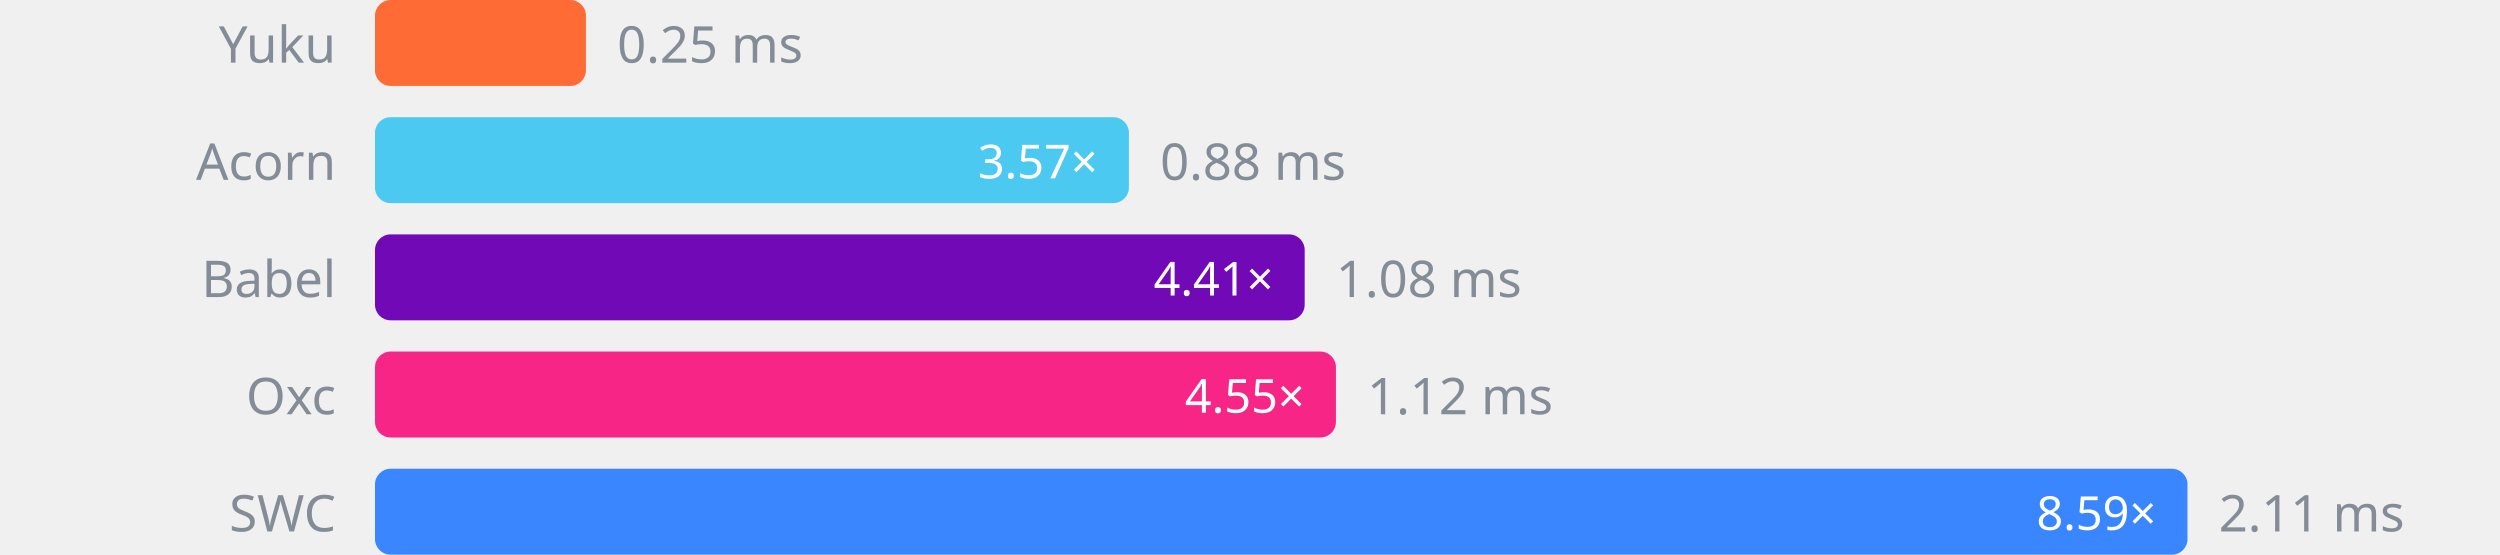
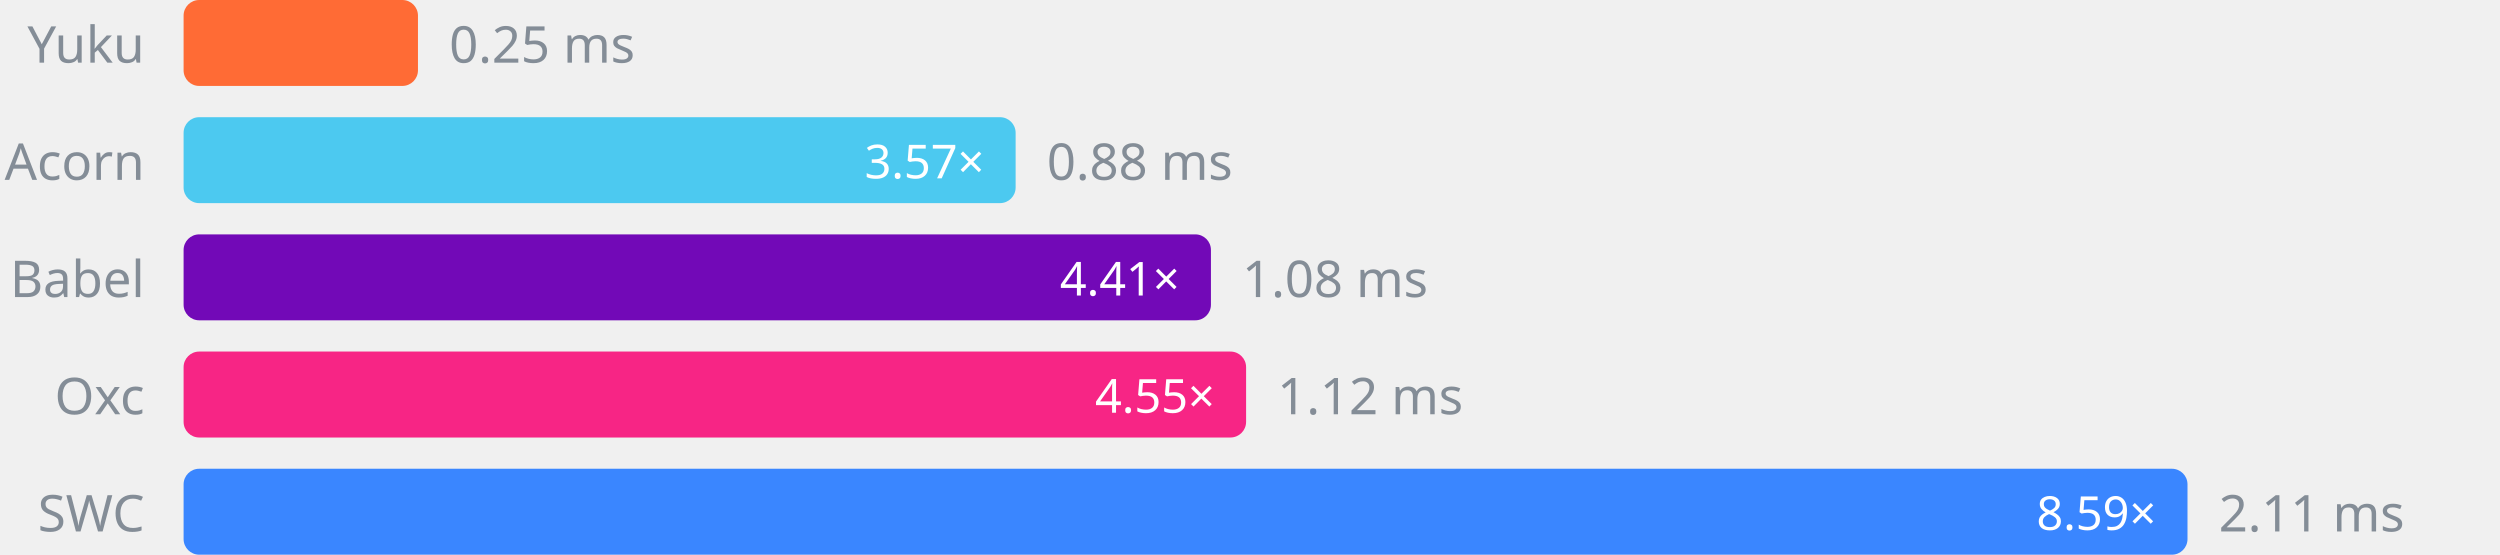
<svg xmlns="http://www.w3.org/2000/svg" width="640" height="142" viewBox="0 0 640 142">
  <style>
    text { font: 13px -apple-system, BlinkMacSystemFont, "Segoe UI", "Noto Sans", Helvetica, Arial, sans-serif; fill: #848d97; dominant-baseline: central; font-variant-numeric: tabular-nums }
    .ratio { font-size: 12px; fill: #fff }
  </style>
-   <text x="86" y="11" text-anchor="end">Yuku</text>
-   <rect x="96" y="0" width="54" height="22" rx="4" fill="#FF6B35" />
-   <text x="158" y="11">0.25 ms</text>
-   <text x="86" y="41" text-anchor="end">Acorn</text>
-   <rect x="96" y="30" width="193" height="22" rx="4" fill="#4CC9F0" />
-   <text x="297" y="41">0.88 ms</text>
-   <text class="ratio" x="281" y="41" text-anchor="end">3.57×</text>
-   <text x="86" y="71" text-anchor="end">Babel</text>
-   <rect x="96" y="60" width="238" height="22" rx="4" fill="#7209B7" />
-   <text x="342" y="71">1.08 ms</text>
-   <text class="ratio" x="326" y="71" text-anchor="end">4.41×</text>
-   <text x="86" y="101" text-anchor="end">Oxc</text>
-   <rect x="96" y="90" width="246" height="22" rx="4" fill="#F72585" />
-   <text x="350" y="101">1.12 ms</text>
-   <text class="ratio" x="334" y="101" text-anchor="end">4.55×</text>
-   <text x="86" y="131" text-anchor="end">SWC</text>
-   <rect x="96" y="120" width="464" height="22" rx="4" fill="#3A86FF" />
+   <text x="37" y="11" text-anchor="end">Yuku</text>
+   <rect x="47" y="0" width="60" height="22" rx="4" fill="#FF6B35" />
+   <text x="115" y="11">0.25 ms</text>
+   <text x="37" y="41" text-anchor="end">Acorn</text>
+   <rect x="47" y="30" width="213" height="22" rx="4" fill="#4CC9F0" />
+   <text x="268" y="41">0.88 ms</text>
+   <text class="ratio" x="252" y="41" text-anchor="end">3.57×</text>
+   <text x="37" y="71" text-anchor="end">Babel</text>
+   <rect x="47" y="60" width="263" height="22" rx="4" fill="#7209B7" />
+   <text x="318" y="71">1.08 ms</text>
+   <text class="ratio" x="302" y="71" text-anchor="end">4.41×</text>
+   <text x="37" y="101" text-anchor="end">Oxc</text>
+   <rect x="47" y="90" width="272" height="22" rx="4" fill="#F72585" />
+   <text x="327" y="101">1.12 ms</text>
+   <text class="ratio" x="311" y="101" text-anchor="end">4.55×</text>
+   <text x="37" y="131" text-anchor="end">SWC</text>
+   <rect x="47" y="120" width="513" height="22" rx="4" fill="#3A86FF" />
  <text x="568" y="131">2.11 ms</text>
  <text class="ratio" x="552" y="131" text-anchor="end">8.59×</text>
</svg>
